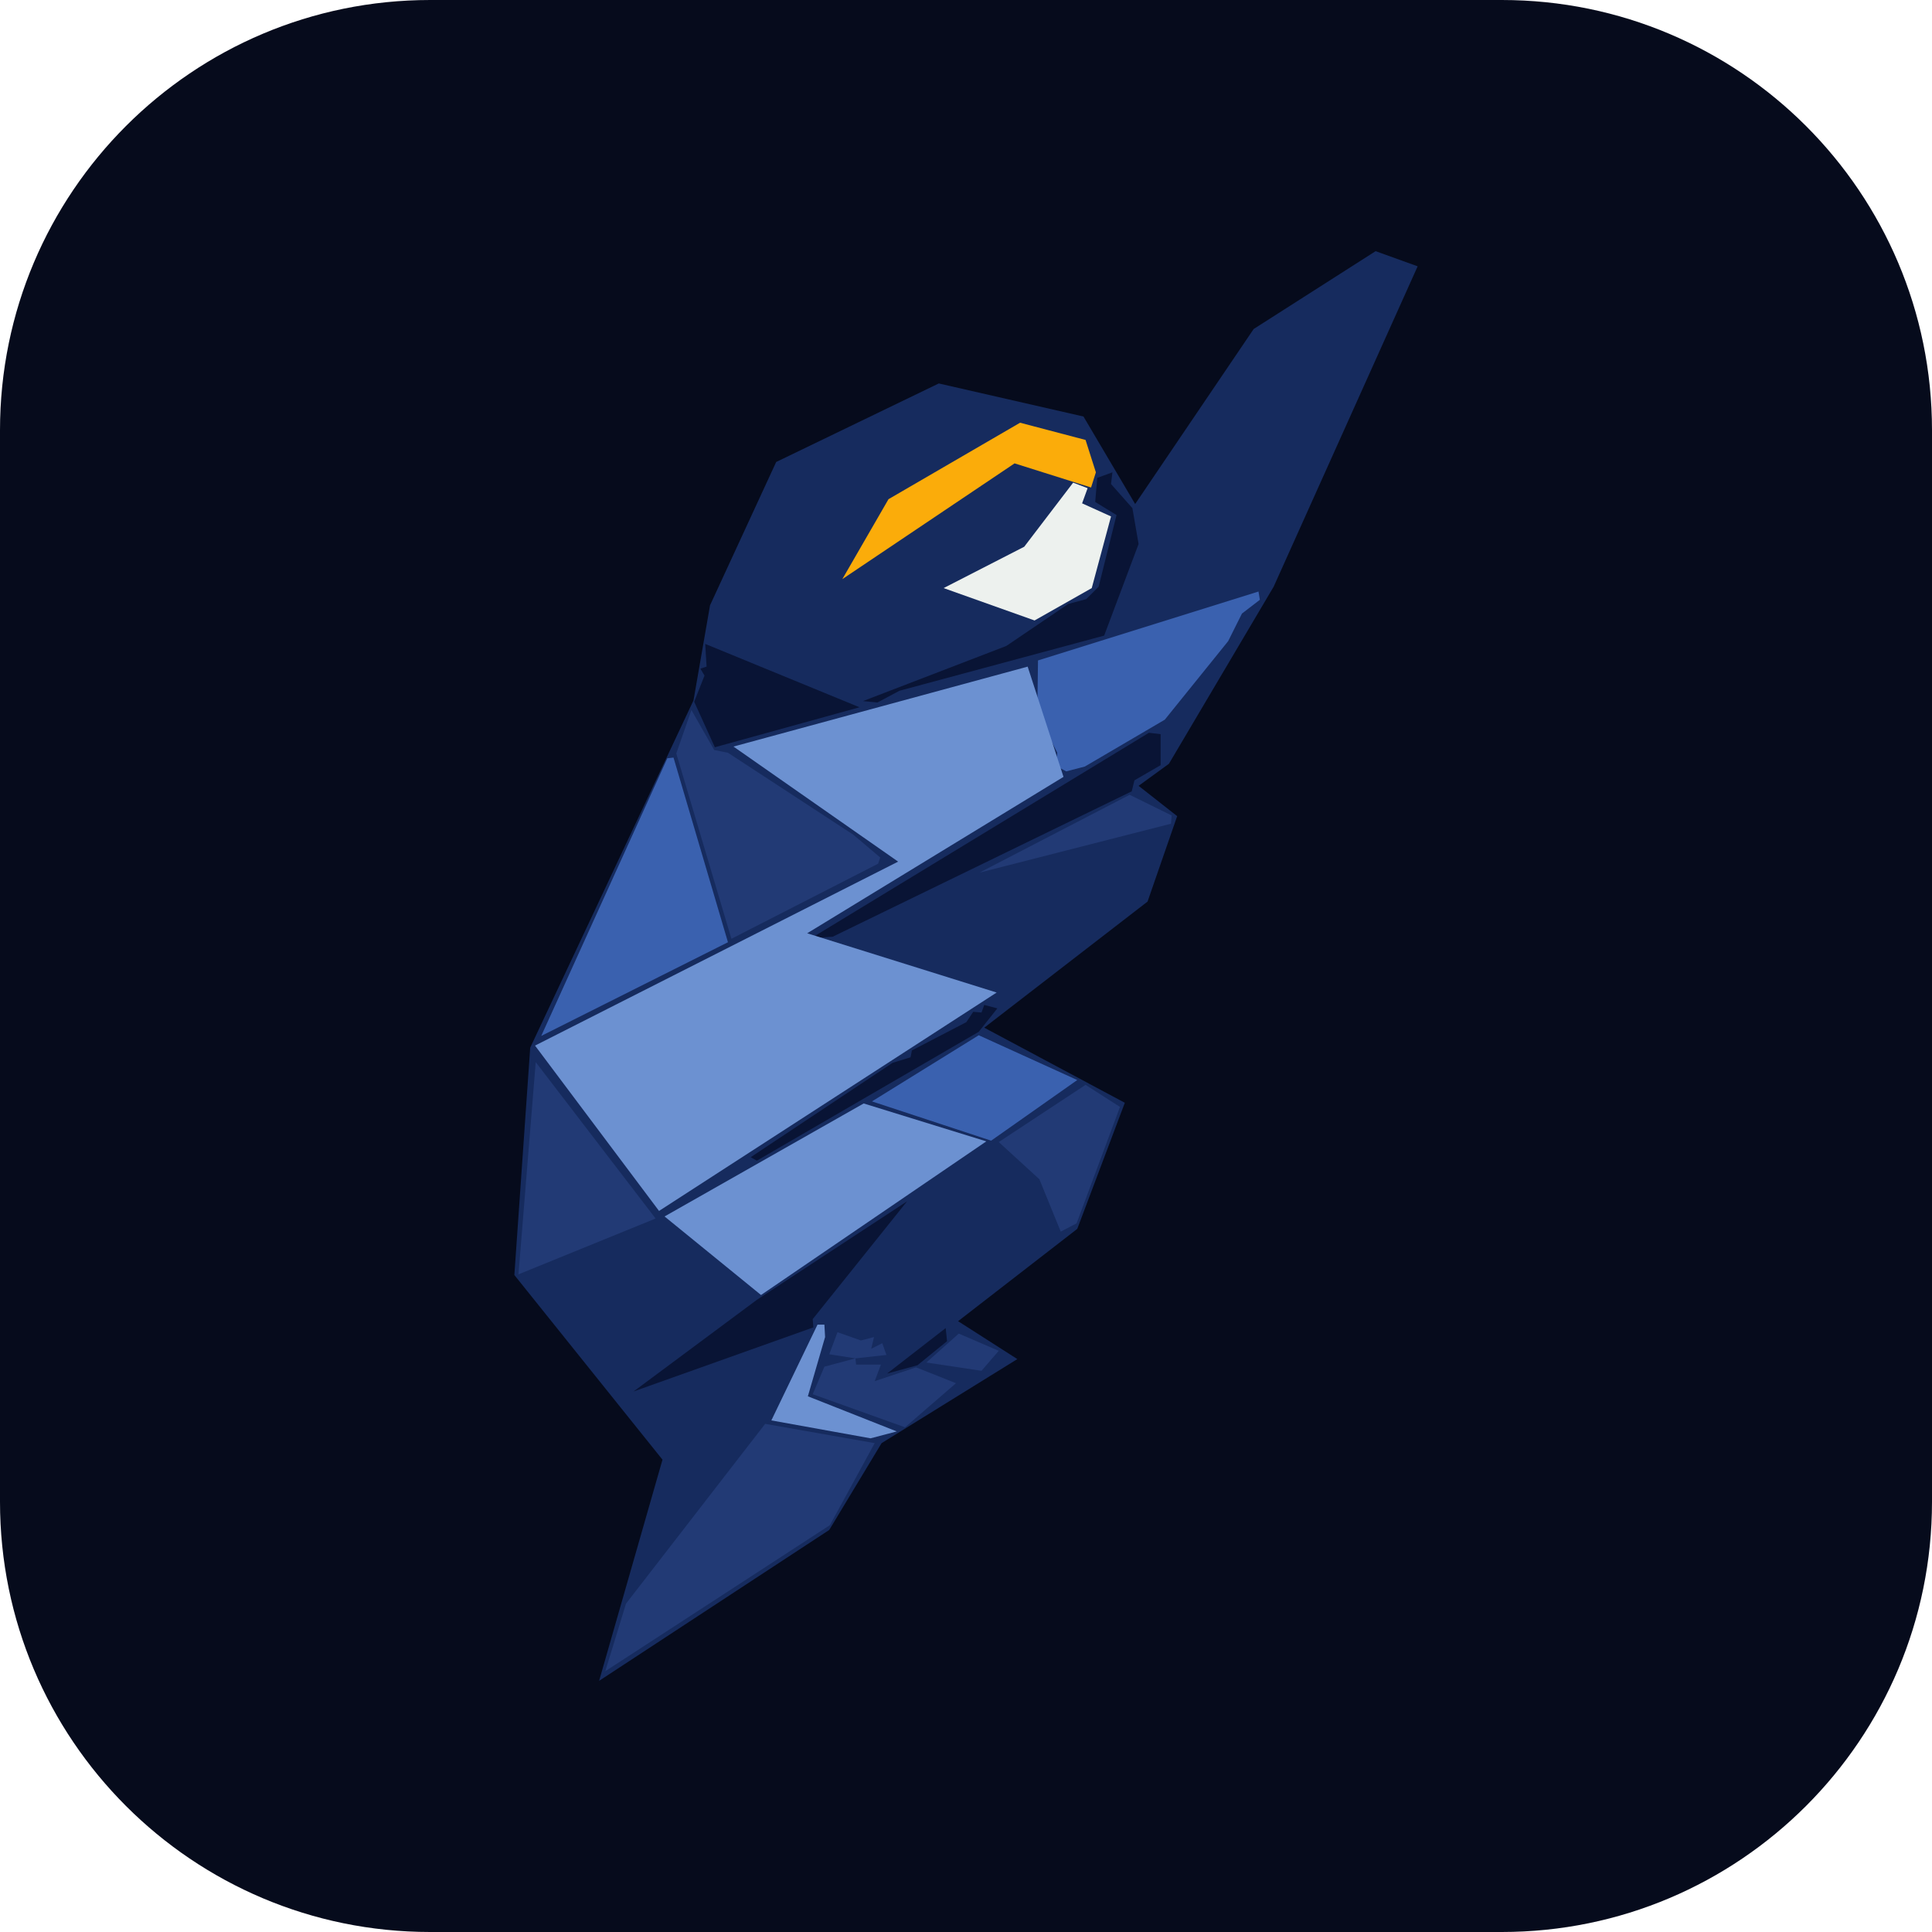
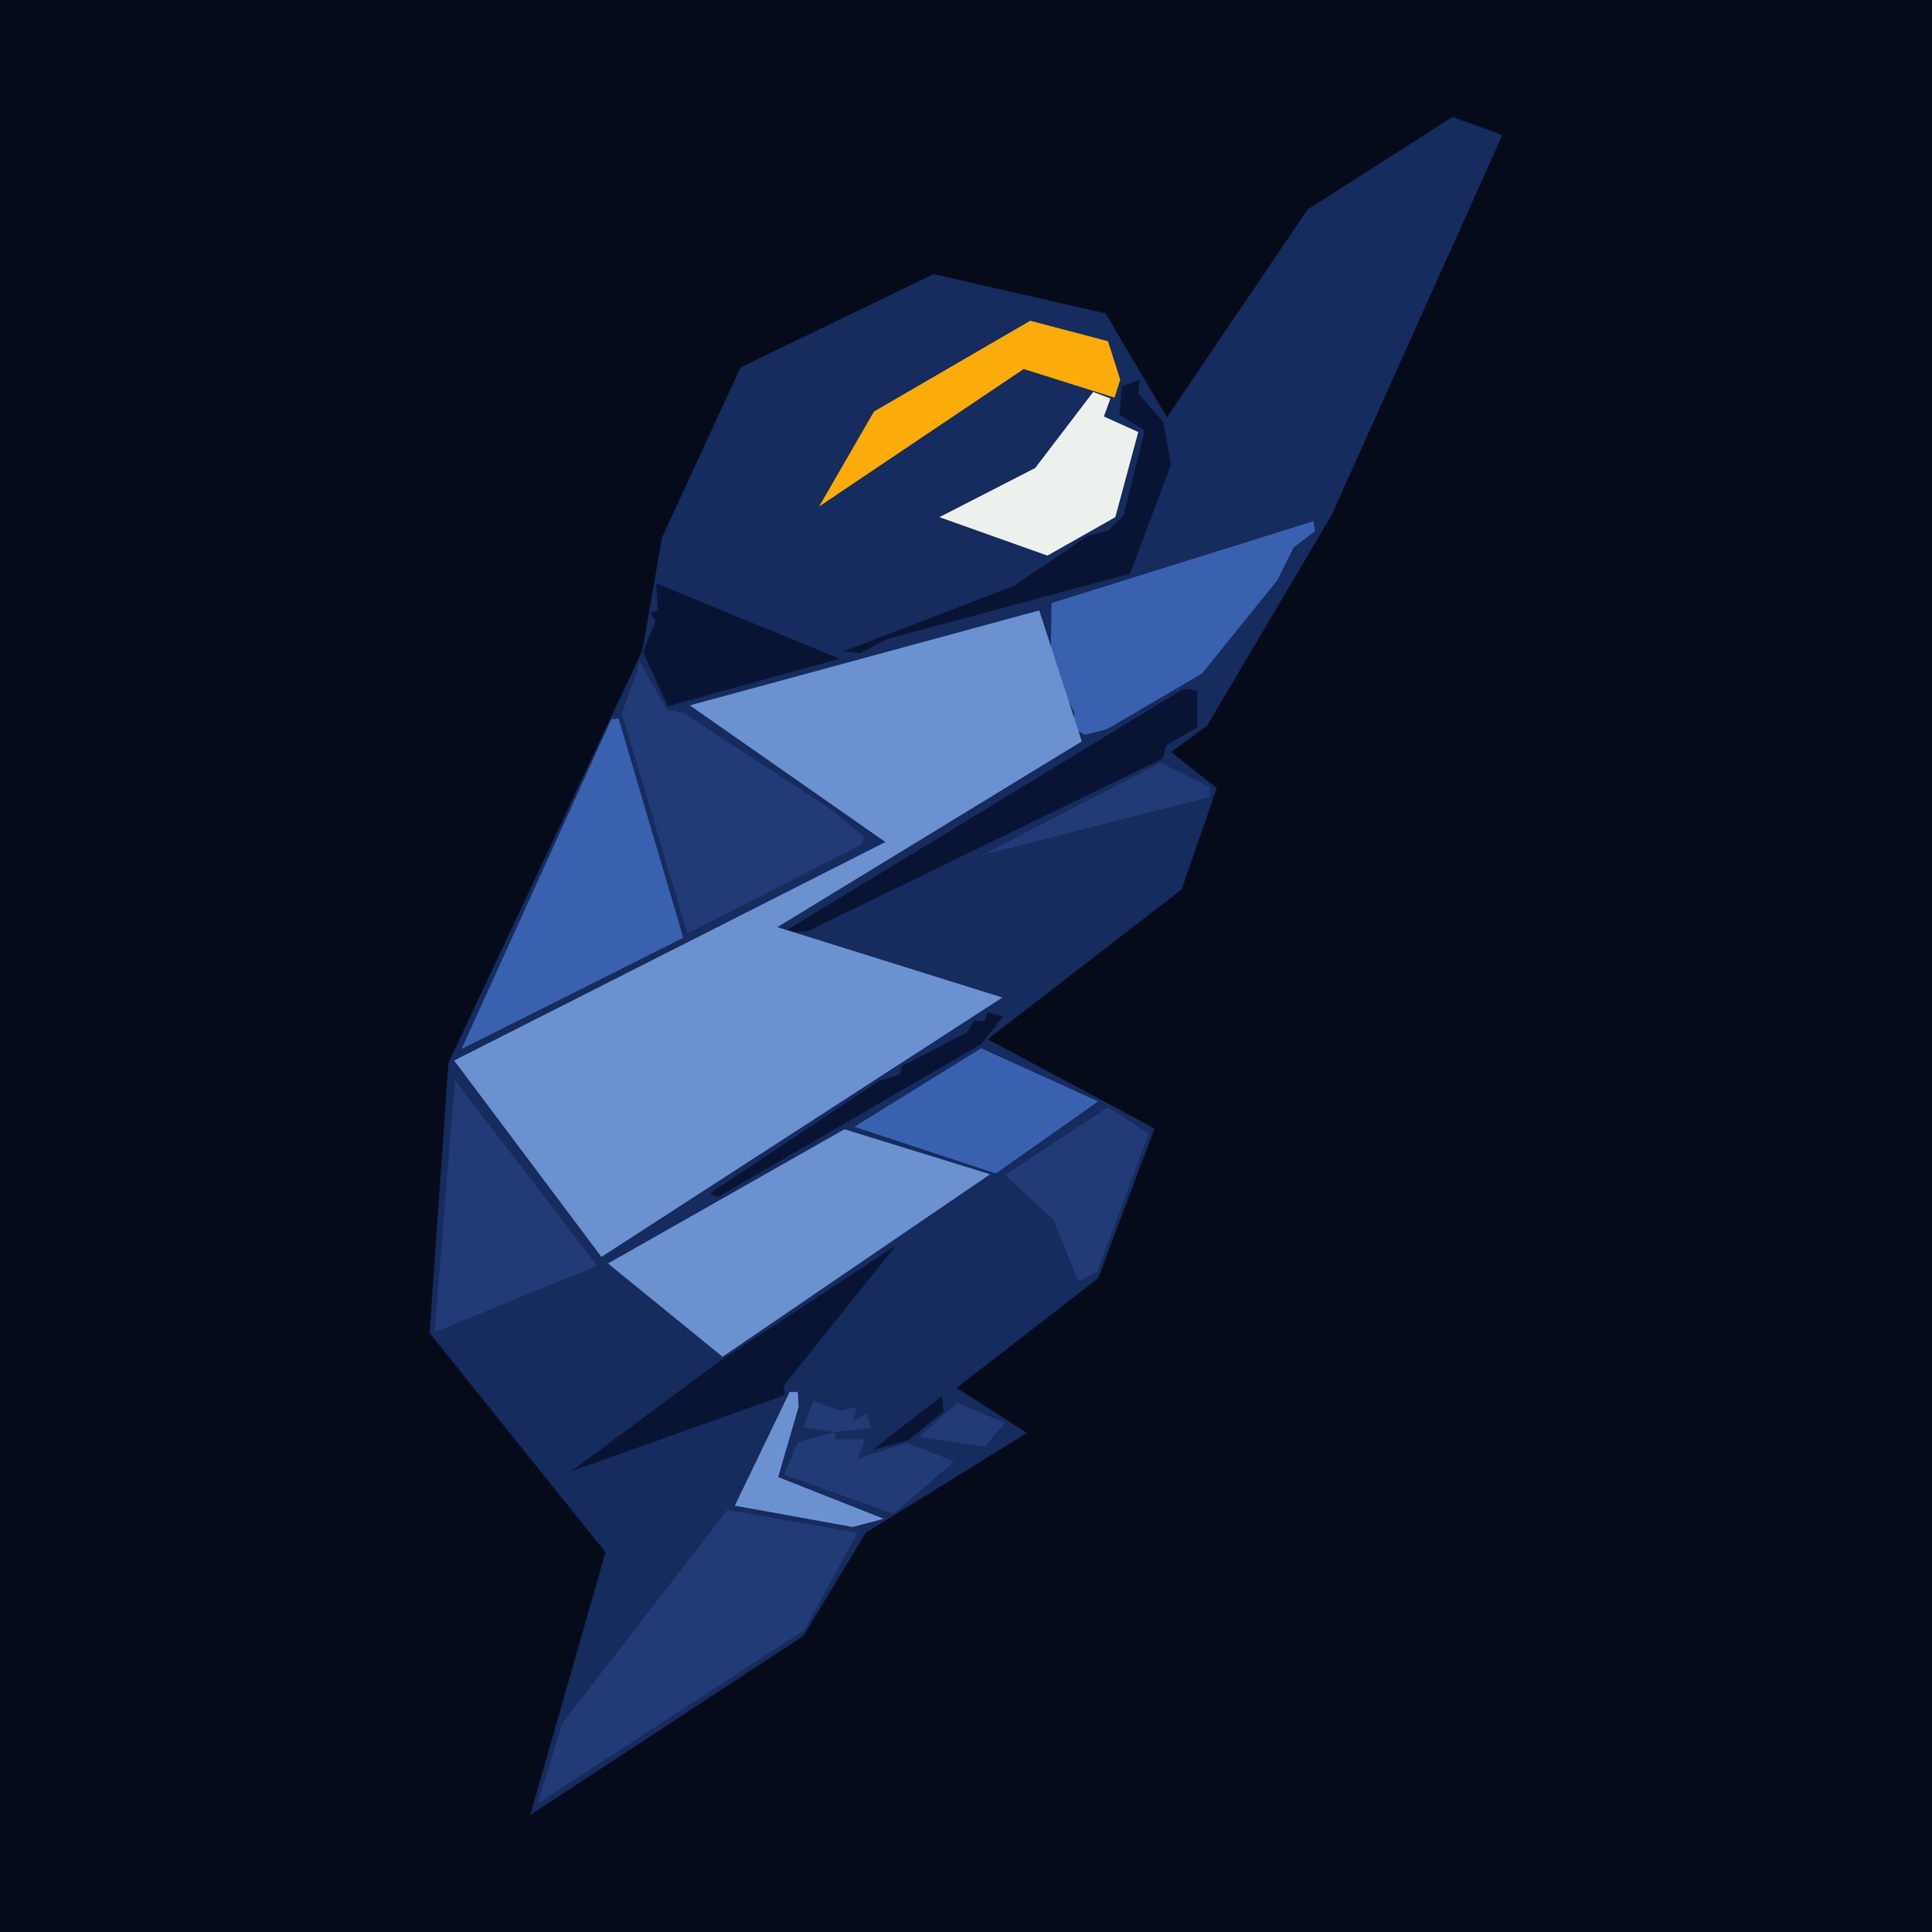
<svg xmlns="http://www.w3.org/2000/svg" viewBox="0 0 512 512">
-   <rect width="512" height="512" rx="114" fill="#060B1C" />
-   <g transform="translate(115.261 45.511) scale(0.42098)">
+   <rect width="512" height="512" fill="#060B1C" />
+   <g transform="translate(88.843 6) scale(0.5)">
    <path id="body" fill="#162B5E" fill-rule="evenodd" d="M 618.63 59.54 L 592.17 50.00 L 515.40 99.01 L 440.80 209.18 L 408.27 154.10 L 317.18 133.28 L 214.82 182.72 L 173.18 272.94 L 162.77 332.80 L 59.98 551.40 L 50.00 694.53 L 143.25 810.77 L 103.35 950.00 L 248.22 855.01 L 281.18 800.36 L 366.63 747.45 L 329.33 723.59 L 404.36 665.47 L 434.29 586.10 L 345.81 538.82 L 448.60 459.45 L 467.25 405.66 L 442.96 386.58 L 462.05 372.70 L 527.98 261.23 Z" />
    <path id="shadow-1" fill="#091435" fill-rule="evenodd" d="M 321.52 727.93 L 284.65 756.55 L 303.73 751.35 L 322.39 736.17 Z" />
    <path id="shadow-2" fill="#091435" fill-rule="evenodd" d="M 297.23 648.12 L 202.67 710.14 L 125.04 767.83 L 238.24 727.49 L 237.81 722.29 Z" />
    <path id="shadow-3" fill="#091435" fill-rule="evenodd" d="M 354.05 526.67 L 345.81 524.51 L 344.07 529.28 L 338.87 528.84 L 334.53 535.35 L 300.27 553.13 L 299.40 557.47 L 288.12 560.94 L 198.77 620.36 L 202.67 622.53 L 342.34 541.42 Z" />
    <path id="shadow-4" fill="#091435" fill-rule="evenodd" d="M 456.84 354.05 L 449.47 353.18 L 236.94 482.43 L 250.39 481.57 L 438.63 390.05 L 440.36 383.11 L 456.84 373.57 Z" />
    <path id="shadow-5" fill="#091435" fill-rule="evenodd" d="M 170.14 297.23 L 171.01 311.54 L 167.11 312.84 L 169.71 317.18 L 163.20 333.66 L 176.22 362.29 L 267.30 337.13 Z" />
    <path id="shadow-6" fill="#091435" fill-rule="evenodd" d="M 426.48 189.23 L 416.94 192.70 L 415.64 207.88 L 429.08 216.12 L 417.81 261.23 L 410.00 269.04 L 398.72 272.07 L 359.69 298.53 L 269.47 333.23 L 278.58 334.10 L 292.46 326.72 L 421.28 292.02 L 442.96 234.34 L 439.06 211.78 L 425.61 196.60 Z" />
    <path id="steel-1" fill="#223A75" fill-rule="evenodd" d="M 276.84 800.36 L 207.88 788.22 L 120.27 901.42 L 107.25 943.93 L 248.65 851.98 Z" />
    <path id="steel-2" fill="#223A75" fill-rule="evenodd" d="M 309.37 749.61 L 344.07 754.82 L 354.92 742.24 L 329.76 731.40 Z" />
    <path id="steel-3" fill="#223A75" fill-rule="evenodd" d="M 237.81 769.57 L 295.93 790.39 L 328.02 762.63 L 302.87 752.65 L 276.84 761.33 L 280.75 750.92 L 265.13 750.92 L 264.70 747.01 L 284.22 744.84 L 281.61 737.47 L 274.67 740.94 L 276.41 733.57 L 268.17 735.73 L 253.42 730.53 L 248.22 744.41 L 264.70 747.01 L 245.18 752.22 Z" />
    <path id="steel-4" fill="#223A75" fill-rule="evenodd" d="M 409.57 574.82 L 354.92 610.82 L 380.51 634.24 L 393.95 667.20 L 403.93 662.00 L 431.25 588.70 Z" />
    <path id="steel-5" fill="#223A75" fill-rule="evenodd" d="M 63.45 560.51 L 52.60 694.10 L 138.92 658.96 Z" />
    <path id="steel-6" fill="#223A75" fill-rule="evenodd" d="M 463.78 405.23 L 437.33 392.22 L 342.77 441.23 L 463.35 410.43 Z" />
    <path id="steel-7" fill="#223A75" fill-rule="evenodd" d="M 161.47 338.87 L 151.93 366.19 L 186.63 482.87 L 279.01 435.59 L 280.31 431.69 L 263.40 417.37 L 184.46 365.76 L 175.78 364.02 Z" />
    <path id="mid-1" fill="#3A61AF" fill-rule="evenodd" d="M 404.36 571.78 L 342.34 543.59 L 275.11 585.23 L 350.14 609.95 Z" />
    <path id="mid-2" fill="#3A61AF" fill-rule="evenodd" d="M 150.19 368.80 L 146.29 369.23 L 66.92 544.02 L 184.46 485.04 Z" />
    <path id="mid-3" fill="#3A61AF" fill-rule="evenodd" d="M 518.43 264.27 L 379.64 307.64 L 379.20 340.60 L 391.78 365.76 L 390.92 374.00 L 397.42 377.47 L 409.13 374.43 L 459.45 344.94 L 499.35 295.49 L 508.02 278.14 L 519.30 269.47 Z" />
    <path id="light-1" fill="#6C91D1" fill-rule="evenodd" d="M 240.84 725.76 L 211.78 786.05 L 274.24 797.33 L 290.72 792.99 L 234.77 770.87 L 245.61 733.57 L 245.18 725.76 Z" />
    <path id="light-2" fill="#6C91D1" fill-rule="evenodd" d="M 347.11 610.39 L 269.90 586.53 L 144.55 657.66 L 205.28 707.11 Z" />
    <path id="light-3" fill="#6C91D1" fill-rule="evenodd" d="M 373.13 311.54 L 187.93 361.86 L 291.59 434.29 L 63.01 550.10 L 141.08 654.19 L 353.61 516.70 L 234.34 479.40 L 395.69 380.94 Z" />
    <path id="amber-1" fill="#FBAC0A" fill-rule="evenodd" d="M 409.57 168.84 L 368.36 158.00 L 285.52 206.14 L 256.46 256.46 L 364.89 183.59 L 413.04 198.77 L 416.07 189.23 Z" />
    <path id="cream-1" fill="#EDF1EE" fill-rule="evenodd" d="M 425.61 216.99 L 407.40 208.75 L 410.87 199.20 L 401.76 195.73 L 370.96 236.07 L 320.22 262.10 L 377.47 282.48 L 413.47 262.10 Z" />
  </g>
</svg>
